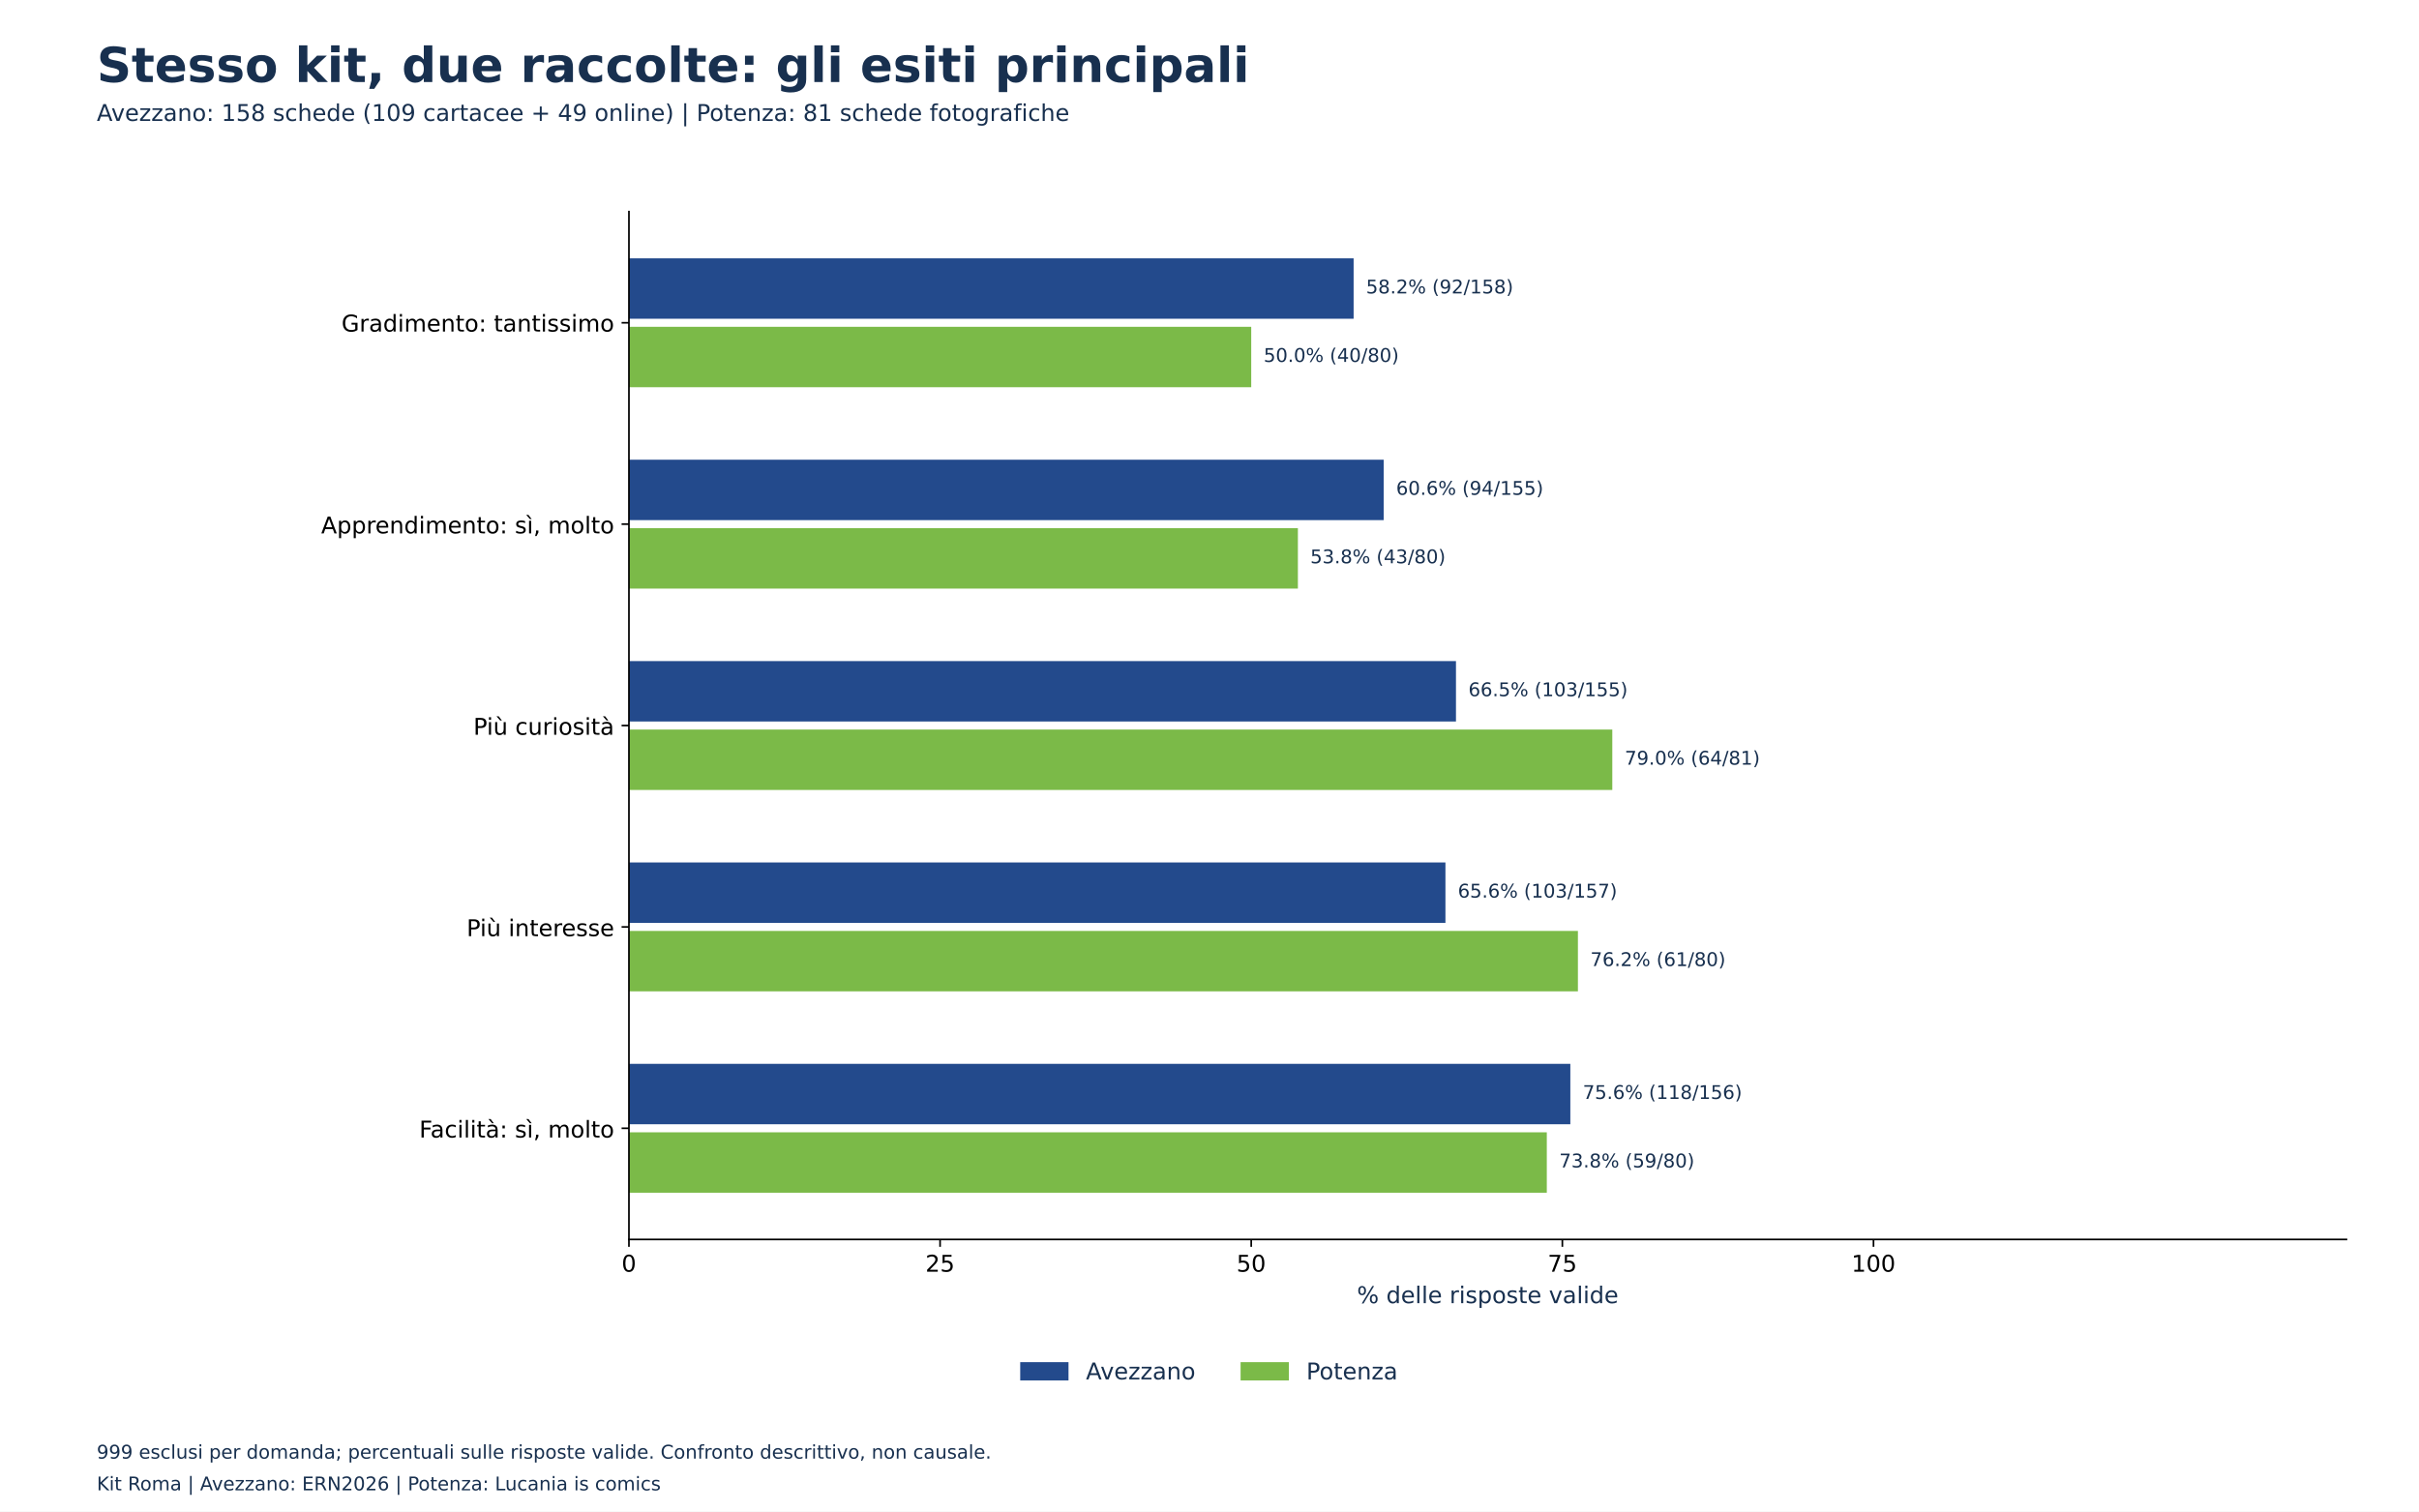
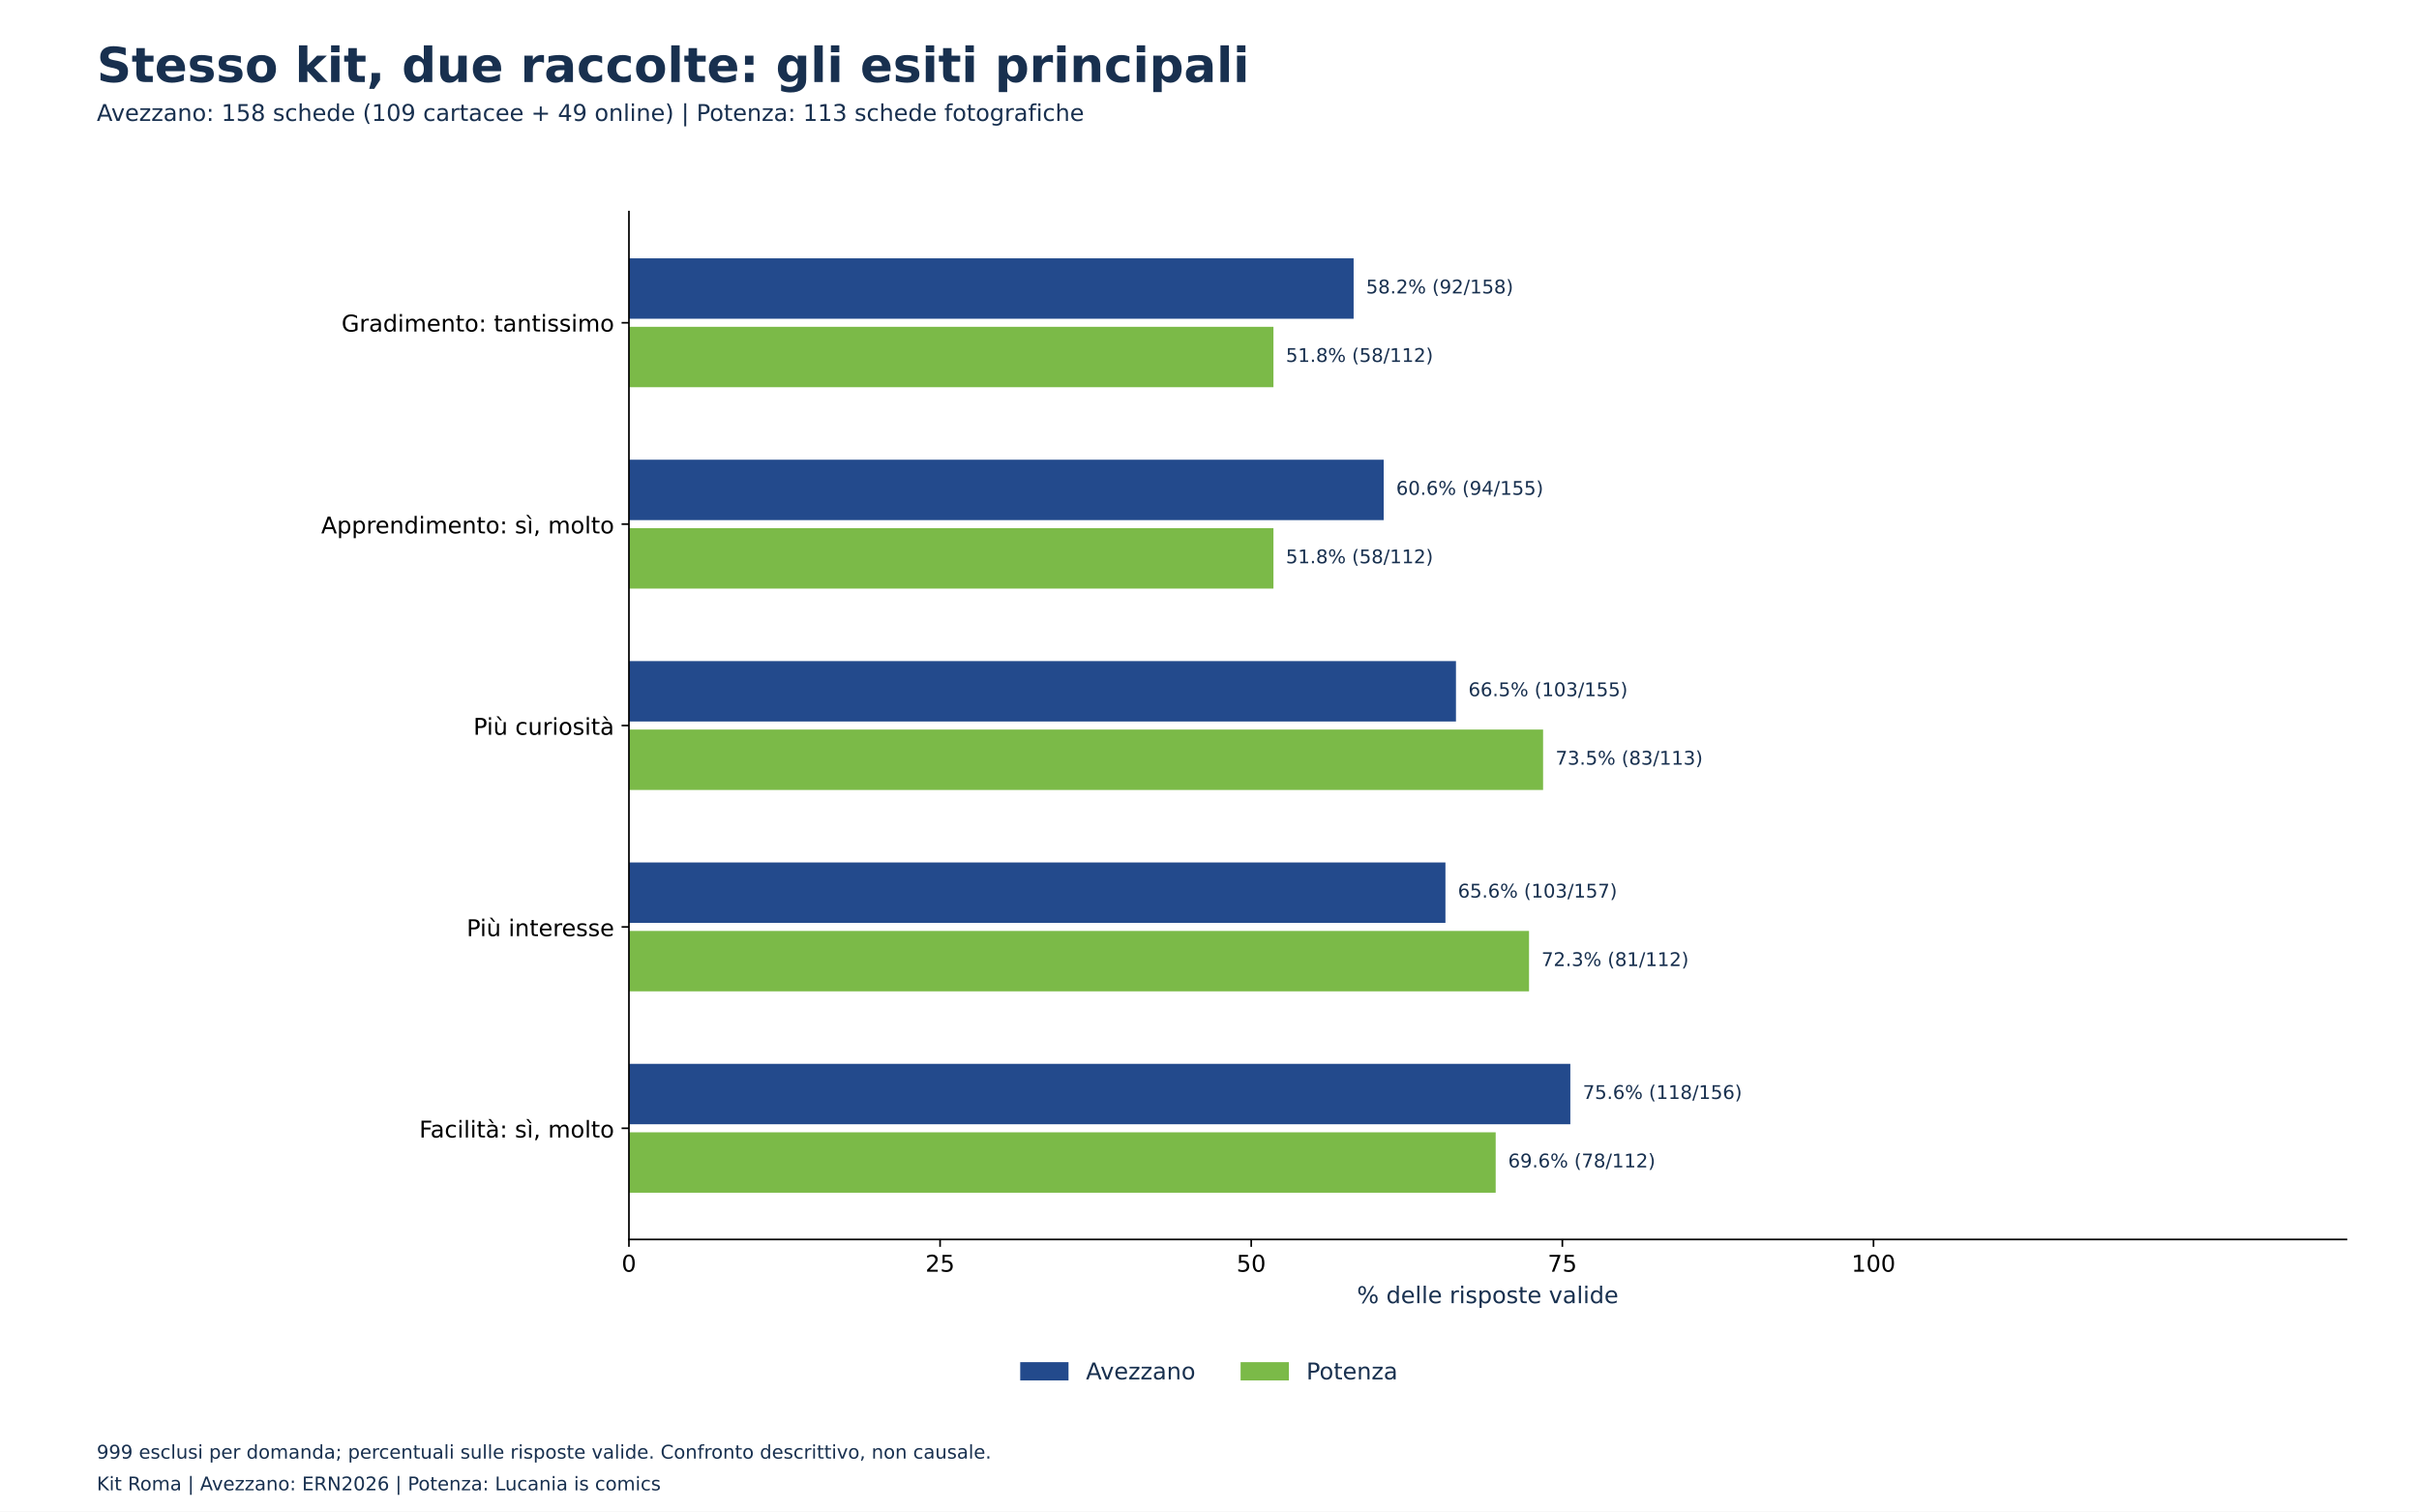
<svg xmlns="http://www.w3.org/2000/svg" xmlns:xlink="http://www.w3.org/1999/xlink" width="1152pt" height="720pt" viewBox="0 0 1152 720" version="1.1">
  <defs>
    <style type="text/css">*{stroke-linejoin: round; stroke-linecap: butt}</style>
  </defs>
  <g id="figure_1">
    <g id="patch_1">
      <path d="M 0 720  L 1152 720  L 1152 0  L 0 0  z " style="fill: #ffffff" />
    </g>
    <g id="axes_1">
      <g id="patch_2">
        <path d="M 299.52 590.4  L 1117.44 590.4  L 1117.44 100.8  L 299.52 100.8  z " style="fill: #ffffff" />
      </g>
      <g id="patch_3">
-         <path d="M 299.52 123.055  L 644.634 123.055  L 644.634 151.832  L 299.52 151.832  z " clip-path="url(#pcbcd4297a9)" style="fill: #234a8c" />
+         <path d="M 299.52 123.055  L 644.634 123.055  L 644.634 151.832  L 299.52 151.832  z " clip-path="url(#p0823c47c99)" style="fill: #234a8c" />
      </g>
      <g id="patch_4">
-         <path d="M 299.52 218.979  L 658.961 218.979  L 658.961 247.757  L 299.52 247.757  z " clip-path="url(#pcbcd4297a9)" style="fill: #234a8c" />
+         <path d="M 299.52 218.979  L 658.961 218.979  L 658.961 247.757  L 299.52 247.757  z " clip-path="url(#p0823c47c99)" style="fill: #234a8c" />
      </g>
      <g id="patch_5">
-         <path d="M 299.52 314.904  L 693.376 314.904  L 693.376 343.682  L 299.52 343.682  z " clip-path="url(#pcbcd4297a9)" style="fill: #234a8c" />
+         <path d="M 299.52 314.904  L 693.376 314.904  L 693.376 343.682  L 299.52 343.682  z " clip-path="url(#p0823c47c99)" style="fill: #234a8c" />
      </g>
      <g id="patch_6">
-         <path d="M 299.52 410.829  L 688.359 410.829  L 688.359 439.606  L 299.52 439.606  z " clip-path="url(#pcbcd4297a9)" style="fill: #234a8c" />
+         <path d="M 299.52 410.829  L 688.359 410.829  L 688.359 439.606  L 299.52 439.606  z " clip-path="url(#p0823c47c99)" style="fill: #234a8c" />
      </g>
      <g id="patch_7">
-         <path d="M 299.52 506.754  L 747.841 506.754  L 747.841 535.531  L 299.52 535.531  z " clip-path="url(#pcbcd4297a9)" style="fill: #234a8c" />
+         <path d="M 299.52 506.754  L 747.841 506.754  L 747.841 535.531  L 299.52 535.531  z " clip-path="url(#p0823c47c99)" style="fill: #234a8c" />
      </g>
      <g id="patch_8">
-         <path d="M 299.52 155.669  L 595.868 155.669  L 595.868 184.446  L 299.52 184.446  z " clip-path="url(#pcbcd4297a9)" style="fill: #7bba48" />
+         <path d="M 299.52 155.669  L 606.452 155.669  L 606.452 184.446  L 299.52 184.446  z " clip-path="url(#p0823c47c99)" style="fill: #7bba48" />
      </g>
      <g id="patch_9">
-         <path d="M 299.52 251.594  L 618.094 251.594  L 618.094 280.371  L 299.52 280.371  z " clip-path="url(#pcbcd4297a9)" style="fill: #7bba48" />
+         <path d="M 299.52 251.594  L 606.452 251.594  L 606.452 280.371  L 299.52 280.371  z " clip-path="url(#p0823c47c99)" style="fill: #7bba48" />
      </g>
      <g id="patch_10">
-         <path d="M 299.52 347.518  L 767.823 347.518  L 767.823 376.296  L 299.52 376.296  z " clip-path="url(#pcbcd4297a9)" style="fill: #7bba48" />
+         <path d="M 299.52 347.518  L 734.863 347.518  L 734.863 376.296  L 299.52 376.296  z " clip-path="url(#p0823c47c99)" style="fill: #7bba48" />
      </g>
      <g id="patch_11">
-         <path d="M 299.52 443.443  L 751.45 443.443  L 751.45 472.221  L 299.52 472.221  z " clip-path="url(#pcbcd4297a9)" style="fill: #7bba48" />
+         <path d="M 299.52 443.443  L 728.166 443.443  L 728.166 472.221  L 299.52 472.221  z " clip-path="url(#p0823c47c99)" style="fill: #7bba48" />
      </g>
      <g id="patch_12">
-         <path d="M 299.52 539.368  L 736.633 539.368  L 736.633 568.145  L 299.52 568.145  z " clip-path="url(#pcbcd4297a9)" style="fill: #7bba48" />
+         <path d="M 299.52 539.368  L 712.29 539.368  L 712.29 568.145  L 299.52 568.145  z " clip-path="url(#p0823c47c99)" style="fill: #7bba48" />
      </g>
      <g id="matplotlib.axis_1">
        <g id="xtick_1">
          <g id="line2d_1">
            <defs>
-               <path id="mac6c797824" d="M 0 0  L 0 3.5  " style="stroke: #000000; stroke-width: 0.8" />
+               <path id="m7af5e12be8" d="M 0 0  L 0 3.5  " style="stroke: #000000; stroke-width: 0.8" />
            </defs>
            <g>
-               <use xlink:href="#mac6c797824" x="299.52" y="590.4" style="stroke: #000000; stroke-width: 0.8" />
+               <use xlink:href="#m7af5e12be8" x="299.52" y="590.4" style="stroke: #000000; stroke-width: 0.8" />
            </g>
          </g>
          <g id="text_1">
            <text style="font-size: 11px; font-family: 'DejaVu Sans'; text-anchor: middle" x="299.52" y="605.757" transform="rotate(-0 299.52 605.7574)">0</text>
          </g>
        </g>
        <g id="xtick_2">
          <g id="line2d_2">
            <g>
-               <use xlink:href="#mac6c797824" x="447.694" y="590.4" style="stroke: #000000; stroke-width: 0.8" />
+               <use xlink:href="#m7af5e12be8" x="447.694" y="590.4" style="stroke: #000000; stroke-width: 0.8" />
            </g>
          </g>
          <g id="text_2">
            <text style="font-size: 11px; font-family: 'DejaVu Sans'; text-anchor: middle" x="447.694" y="605.757" transform="rotate(-0 447.6939 605.7574)">25</text>
          </g>
        </g>
        <g id="xtick_3">
          <g id="line2d_3">
            <g>
-               <use xlink:href="#mac6c797824" x="595.868" y="590.4" style="stroke: #000000; stroke-width: 0.8" />
+               <use xlink:href="#m7af5e12be8" x="595.868" y="590.4" style="stroke: #000000; stroke-width: 0.8" />
            </g>
          </g>
          <g id="text_3">
            <text style="font-size: 11px; font-family: 'DejaVu Sans'; text-anchor: middle" x="595.868" y="605.757" transform="rotate(-0 595.8678 605.7574)">50</text>
          </g>
        </g>
        <g id="xtick_4">
          <g id="line2d_4">
            <g>
-               <use xlink:href="#mac6c797824" x="744.042" y="590.4" style="stroke: #000000; stroke-width: 0.8" />
+               <use xlink:href="#m7af5e12be8" x="744.042" y="590.4" style="stroke: #000000; stroke-width: 0.8" />
            </g>
          </g>
          <g id="text_4">
            <text style="font-size: 11px; font-family: 'DejaVu Sans'; text-anchor: middle" x="744.042" y="605.757" transform="rotate(-0 744.0417 605.7574)">75</text>
          </g>
        </g>
        <g id="xtick_5">
          <g id="line2d_5">
            <g>
-               <use xlink:href="#mac6c797824" x="892.216" y="590.4" style="stroke: #000000; stroke-width: 0.8" />
+               <use xlink:href="#m7af5e12be8" x="892.216" y="590.4" style="stroke: #000000; stroke-width: 0.8" />
            </g>
          </g>
          <g id="text_5">
            <text style="font-size: 11px; font-family: 'DejaVu Sans'; text-anchor: middle" x="892.216" y="605.757" transform="rotate(-0 892.2157 605.7574)">100</text>
          </g>
        </g>
        <g id="text_6">
          <text style="font-size: 11px; font-family: 'DejaVu Sans'; text-anchor: middle; fill: #18304f" x="708.48" y="620.758" transform="rotate(-0 708.48 620.7583)">% delle risposte valide</text>
        </g>
      </g>
      <g id="matplotlib.axis_2">
        <g id="ytick_1">
          <g id="line2d_6">
            <defs>
-               <path id="m6cb03f4e2d" d="M 0 0  L -3.5 0  " style="stroke: #000000; stroke-width: 0.8" />
+               <path id="m4c78c24be5" d="M 0 0  L -3.5 0  " style="stroke: #000000; stroke-width: 0.8" />
            </defs>
            <g>
-               <use xlink:href="#m6cb03f4e2d" x="299.52" y="153.75" style="stroke: #000000; stroke-width: 0.8" />
+               <use xlink:href="#m4c78c24be5" x="299.52" y="153.75" style="stroke: #000000; stroke-width: 0.8" />
            </g>
          </g>
          <g id="text_7">
            <text style="font-size: 11px; font-family: 'DejaVu Sans'; text-anchor: end" x="292.52" y="157.93" transform="rotate(-0 292.52 157.9296)">Gradimento: tantissimo</text>
          </g>
        </g>
        <g id="ytick_2">
          <g id="line2d_7">
            <g>
-               <use xlink:href="#m6cb03f4e2d" x="299.52" y="249.675" style="stroke: #000000; stroke-width: 0.8" />
+               <use xlink:href="#m4c78c24be5" x="299.52" y="249.675" style="stroke: #000000; stroke-width: 0.8" />
            </g>
          </g>
          <g id="text_8">
            <text style="font-size: 11px; font-family: 'DejaVu Sans'; text-anchor: end" x="292.52" y="254.074" transform="rotate(-0 292.52 254.0744)">Apprendimento: sì, molto</text>
          </g>
        </g>
        <g id="ytick_3">
          <g id="line2d_8">
            <g>
-               <use xlink:href="#m6cb03f4e2d" x="299.52" y="345.6" style="stroke: #000000; stroke-width: 0.8" />
+               <use xlink:href="#m4c78c24be5" x="299.52" y="345.6" style="stroke: #000000; stroke-width: 0.8" />
            </g>
          </g>
          <g id="text_9">
            <text style="font-size: 11px; font-family: 'DejaVu Sans'; text-anchor: end" x="292.52" y="349.999" transform="rotate(-0 292.52 349.9991)">Più curiosità</text>
          </g>
        </g>
        <g id="ytick_4">
          <g id="line2d_9">
            <g>
-               <use xlink:href="#m6cb03f4e2d" x="299.52" y="441.525" style="stroke: #000000; stroke-width: 0.8" />
+               <use xlink:href="#m4c78c24be5" x="299.52" y="441.525" style="stroke: #000000; stroke-width: 0.8" />
            </g>
          </g>
          <g id="text_10">
            <text style="font-size: 11px; font-family: 'DejaVu Sans'; text-anchor: end" x="292.52" y="445.924" transform="rotate(-0 292.52 445.9239)">Più interesse</text>
          </g>
        </g>
        <g id="ytick_5">
          <g id="line2d_10">
            <g>
-               <use xlink:href="#m6cb03f4e2d" x="299.52" y="537.45" style="stroke: #000000; stroke-width: 0.8" />
+               <use xlink:href="#m4c78c24be5" x="299.52" y="537.45" style="stroke: #000000; stroke-width: 0.8" />
            </g>
          </g>
          <g id="text_11">
            <text style="font-size: 11px; font-family: 'DejaVu Sans'; text-anchor: end" x="292.52" y="541.849" transform="rotate(-0 292.52 541.8487)">Facilità: sì, molto</text>
          </g>
        </g>
      </g>
      <g id="patch_13">
        <path d="M 299.52 590.4  L 299.52 100.8  " style="fill: none; stroke: #000000; stroke-width: 0.8; stroke-linejoin: miter; stroke-linecap: square" />
      </g>
      <g id="patch_14">
        <path d="M 299.52 590.4  L 1117.44 590.4  " style="fill: none; stroke: #000000; stroke-width: 0.8; stroke-linejoin: miter; stroke-linecap: square" />
      </g>
      <g id="text_12">
        <text style="font-size: 9px; font-family: 'DejaVu Sans'; text-anchor: start; fill: #18304f" x="650.561" y="139.781" transform="rotate(-0 650.5609 139.7812)">58.2% (92/158)</text>
      </g>
      <g id="text_13">
        <text style="font-size: 9px; font-family: 'DejaVu Sans'; text-anchor: start; fill: #18304f" x="664.888" y="235.706" transform="rotate(-0 664.8882 235.7059)">60.6% (94/155)</text>
      </g>
      <g id="text_14">
        <text style="font-size: 9px; font-family: 'DejaVu Sans'; text-anchor: start; fill: #18304f" x="699.303" y="331.631" transform="rotate(-0 699.3028 331.6307)">66.5% (103/155)</text>
      </g>
      <g id="text_15">
        <text style="font-size: 9px; font-family: 'DejaVu Sans'; text-anchor: start; fill: #18304f" x="694.286" y="427.555" transform="rotate(-0 694.2855 427.5554)">65.6% (103/157)</text>
      </g>
      <g id="text_16">
        <text style="font-size: 9px; font-family: 'DejaVu Sans'; text-anchor: start; fill: #18304f" x="753.768" y="523.48" transform="rotate(-0 753.768 523.4802)">75.6% (118/156)</text>
      </g>
      <g id="text_17">
-         <text style="font-size: 9px; font-family: 'DejaVu Sans'; text-anchor: start; fill: #18304f" x="601.795" y="172.396" transform="rotate(-0 601.7948 172.3956)">50.0% (40/80)</text>
+         <text style="font-size: 9px; font-family: 'DejaVu Sans'; text-anchor: start; fill: #18304f" x="612.379" y="172.396" transform="rotate(-0 612.3786 172.3956)">51.8% (58/112)</text>
      </g>
      <g id="text_18">
-         <text style="font-size: 9px; font-family: 'DejaVu Sans'; text-anchor: start; fill: #18304f" x="624.021" y="268.32" transform="rotate(-0 624.0209 268.3203)">53.8% (43/80)</text>
+         <text style="font-size: 9px; font-family: 'DejaVu Sans'; text-anchor: start; fill: #18304f" x="612.379" y="268.32" transform="rotate(-0 612.3786 268.3203)">51.8% (58/112)</text>
      </g>
      <g id="text_19">
-         <text style="font-size: 9px; font-family: 'DejaVu Sans'; text-anchor: start; fill: #18304f" x="773.75" y="364.245" transform="rotate(-0 773.7497 364.2451)">79.0% (64/81)</text>
+         <text style="font-size: 9px; font-family: 'DejaVu Sans'; text-anchor: start; fill: #18304f" x="740.79" y="364.245" transform="rotate(-0 740.7898 364.2451)">73.5% (83/113)</text>
      </g>
      <g id="text_20">
-         <text style="font-size: 9px; font-family: 'DejaVu Sans'; text-anchor: start; fill: #18304f" x="757.377" y="460.17" transform="rotate(-0 757.3774 460.1699)">76.2% (61/80)</text>
+         <text style="font-size: 9px; font-family: 'DejaVu Sans'; text-anchor: start; fill: #18304f" x="734.093" y="460.17" transform="rotate(-0 734.0929 460.1699)">72.3% (81/112)</text>
      </g>
      <g id="text_21">
-         <text style="font-size: 9px; font-family: 'DejaVu Sans'; text-anchor: start; fill: #18304f" x="742.56" y="556.095" transform="rotate(-0 742.56 556.0946)">73.8% (59/80)</text>
+         <text style="font-size: 9px; font-family: 'DejaVu Sans'; text-anchor: start; fill: #18304f" x="718.217" y="556.095" transform="rotate(-0 718.2171 556.0946)">69.6% (78/112)</text>
      </g>
    </g>
    <g id="text_22">
      <text style="font-weight: 700; font-size: 23px; font-family: 'DejaVu Sans'; text-anchor: start; fill: #18304f" x="46.08" y="39.076" transform="rotate(-0 46.08 39.07641)">Stesso kit, due raccolte: gli esiti principali</text>
    </g>
    <g id="text_23">
-       <text style="font-size: 11px; font-family: 'DejaVu Sans'; text-anchor: start; fill: #18304f" x="46.08" y="57.6" transform="rotate(-0 46.08 57.6)">Avezzano: 158 schede (109 cartacee + 49 online) | Potenza: 81 schede fotografiche</text>
+       <text style="font-size: 11px; font-family: 'DejaVu Sans'; text-anchor: start; fill: #18304f" x="46.08" y="57.6" transform="rotate(-0 46.08 57.6)">Avezzano: 158 schede (109 cartacee + 49 online) | Potenza: 113 schede fotografiche</text>
    </g>
    <g id="text_24">
      <text style="font-size: 9px; font-family: 'DejaVu Sans'; text-anchor: start; fill: #18304f" x="46.08" y="694.8" transform="rotate(-0 46.08 694.8)">999 esclusi per domanda; percentuali sulle risposte valide. Confronto descrittivo, non causale.</text>
    </g>
    <g id="text_25">
      <text style="font-size: 9px; font-family: 'DejaVu Sans'; text-anchor: start; fill: #18304f" x="46.08" y="709.92" transform="rotate(-0 46.08 709.92)">Kit Roma | Avezzano: ERN2026 | Potenza: Lucania is comics</text>
    </g>
    <g id="legend_1">
      <g id="patch_15">
        <path d="M 486.357 657.057  L 508.357 657.057  L 508.357 649.357  L 486.357 649.357  z " style="fill: #234a8c; stroke: #234a8c; stroke-linejoin: miter" />
      </g>
      <g id="text_26">
        <text style="font-size: 11px; font-family: 'DejaVu Sans'; text-anchor: start; fill: #18304f" x="517.157" y="657.057" transform="rotate(-0 517.1569 657.0574)">Avezzano</text>
      </g>
      <g id="patch_16">
        <path d="M 591.305 657.057  L 613.305 657.057  L 613.305 649.357  L 591.305 649.357  z " style="fill: #7bba48; stroke: #7bba48; stroke-linejoin: miter" />
      </g>
      <g id="text_27">
        <text style="font-size: 11px; font-family: 'DejaVu Sans'; text-anchor: start; fill: #18304f" x="622.105" y="657.057" transform="rotate(-0 622.1055 657.0574)">Potenza</text>
      </g>
    </g>
  </g>
  <defs>
-     <clipPath id="pcbcd4297a9">
+     <clipPath id="p0823c47c99">
      <rect x="299.52" y="100.8" width="817.92" height="489.6" />
    </clipPath>
  </defs>
</svg>
